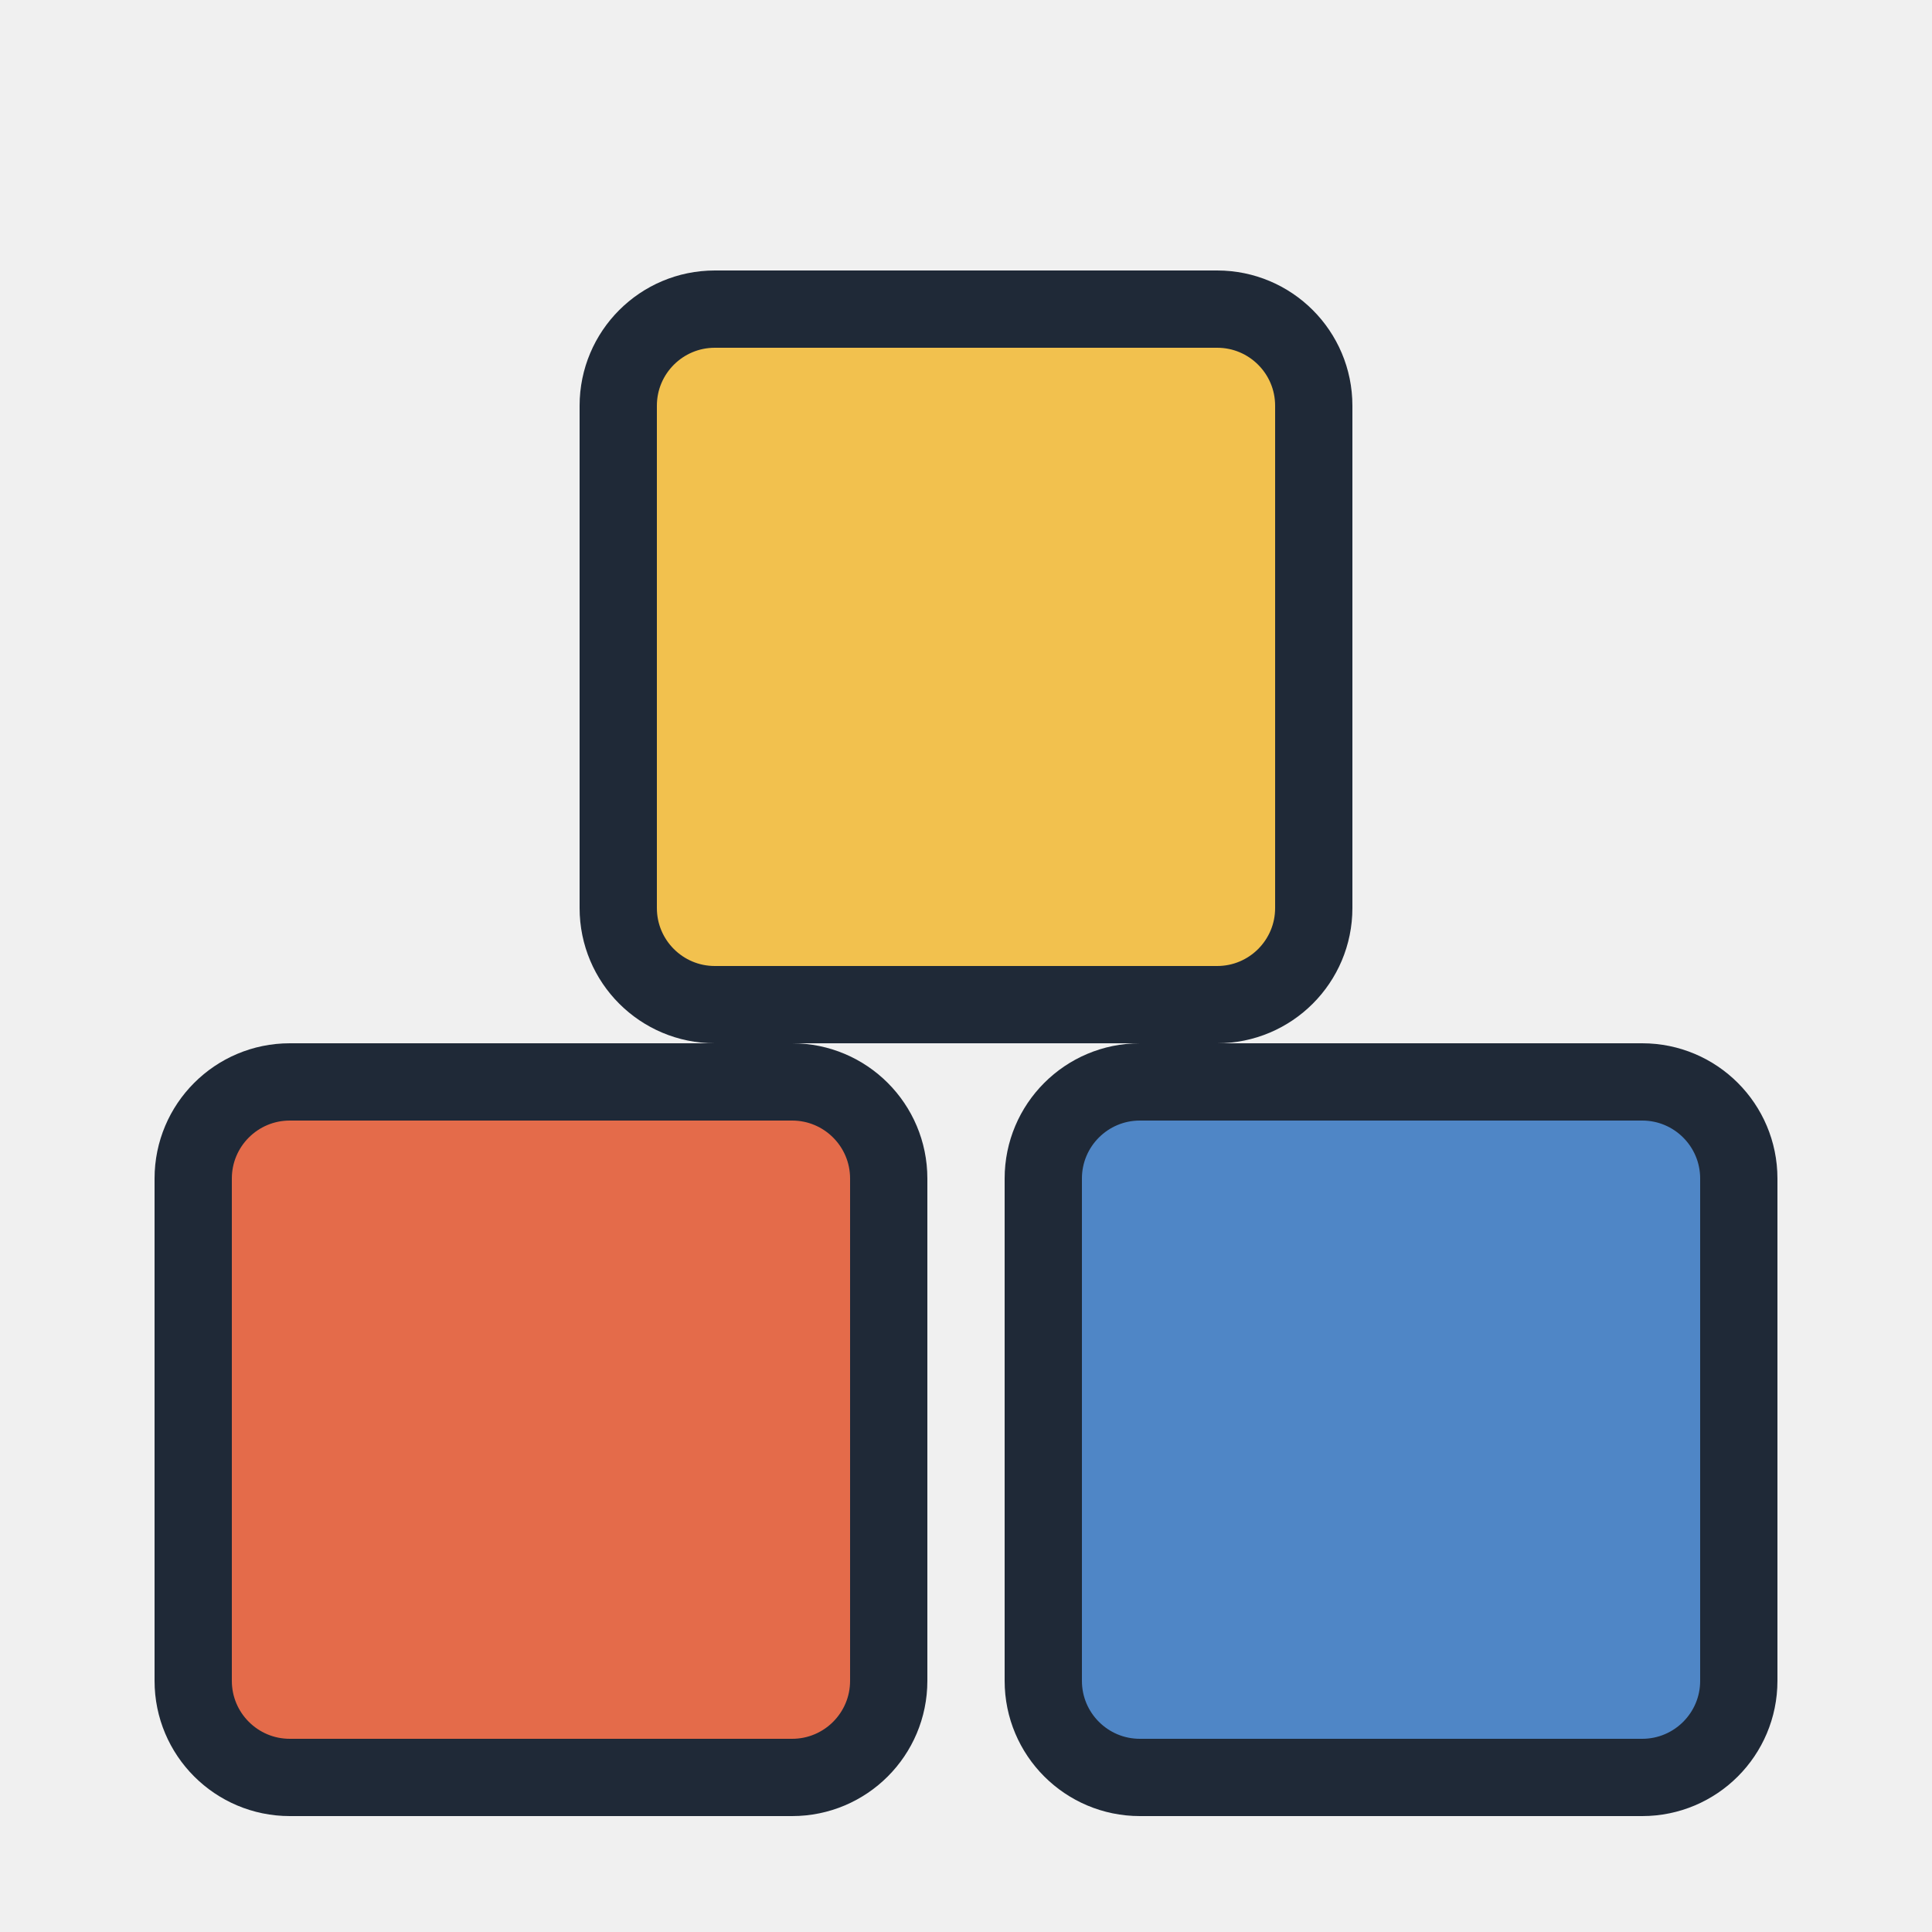
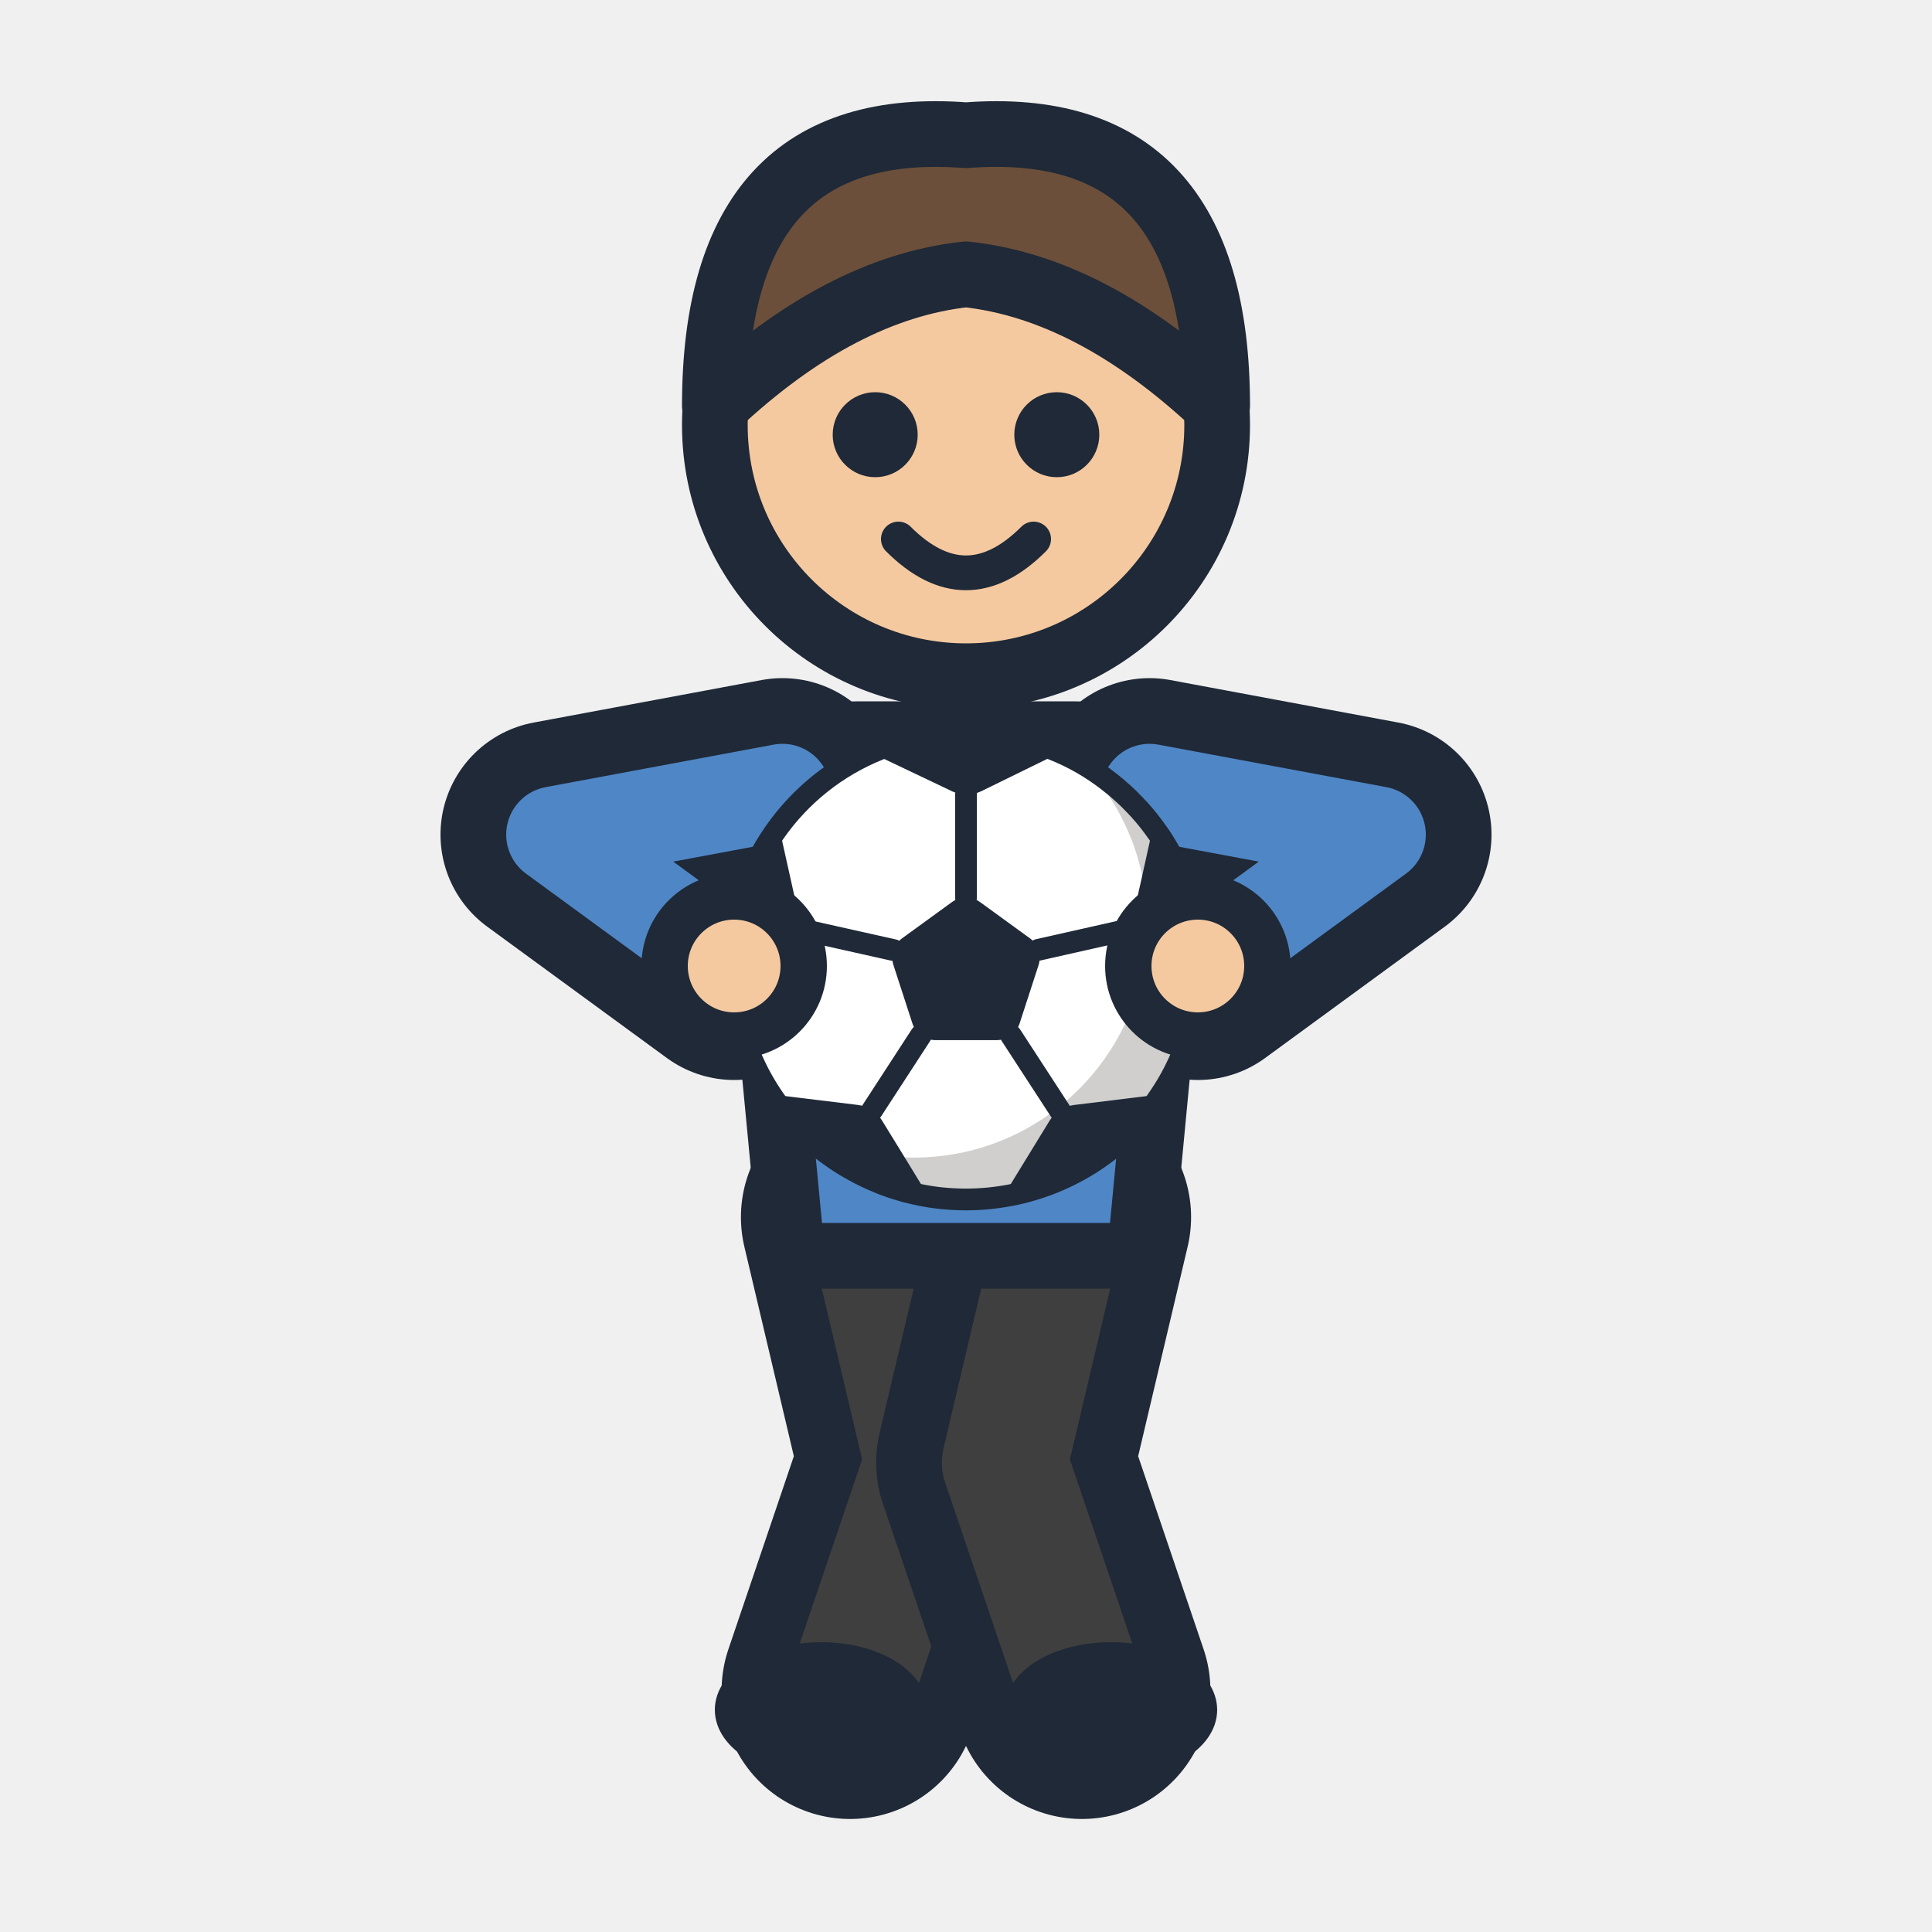
<svg xmlns="http://www.w3.org/2000/svg" viewBox="0 0 100 100">
-   <rect x="10" y="56" width="36" height="36" rx="5" fill="#E46B4A" stroke="#1F2937" stroke-width="4" />
-   <rect x="54" y="56" width="36" height="36" rx="5" fill="#4F86C6" stroke="#1F2937" stroke-width="4" />
-   <rect x="32" y="16" width="36" height="36" rx="5" fill="#F2C14E" stroke="#1F2937" stroke-width="4" />
+   <path d="M45 63 L48 75.7 L44 87.5" fill="none" stroke="#1F2937" stroke-width="13.3" stroke-linecap="round" stroke-linejoin="round" />
+   <path d="M45 63 L48 75.7 L44 87.5" fill="none" stroke="#3F3F3F" stroke-width="6.5" stroke-linecap="round" stroke-linejoin="round" />
+   <path d="M55 63 L52 75.7 L56 87.5" fill="none" stroke="#1F2937" stroke-width="13.3" stroke-linecap="round" stroke-linejoin="round" />
+   <path d="M55 63 L52 75.7 L56 87.5" fill="none" stroke="#3F3F3F" stroke-width="6.5" stroke-linecap="round" stroke-linejoin="round" />
+   <ellipse cx="42.5" cy="88.5" rx="5" ry="3" fill="#1F2937" stroke="#1F2937" stroke-width="1" />
+   <ellipse cx="57.5" cy="88.5" rx="5" ry="3" fill="#1F2937" stroke="#1F2937" stroke-width="1" />
+   <path d="M39 44 Q39 38 44.5 38 H55.5 Q61 38 61 44 L59 65 H41 Z" fill="#4F86C6" stroke="#1F2937" stroke-width="3.4" stroke-linejoin="round" />
+   <circle cx="50" cy="22" r="13" fill="#F5C9A0" stroke="#1F2937" stroke-width="3.4" />
+   <path d="M37 21 Q37 6 50 7 Q63 6 63 21 Q56.5 14.9 50 14.2 Q43.5 14.9 37 21 Z" fill="#6B4F3A" stroke="#1F2937" stroke-width="3.4" stroke-linejoin="round" />
+   <circle cx="45.3" cy="22.5" r="1.7" fill="#1F2937" stroke="#1F2937" stroke-width="1" />
+   <circle cx="54.7" cy="22.5" r="1.7" fill="#1F2937" stroke="#1F2937" stroke-width="1" />
+   <path d="M46.5 27.9 Q50 31.4 53.5 27.9" fill="none" stroke="#1F2937" stroke-width="1.8" stroke-linecap="round" />
+   <path d="M40.5 41 L28.7 43.2 L38 50" fill="none" stroke="#1F2937" stroke-width="11.8" stroke-linecap="round" stroke-linejoin="round" />
+   <path d="M40.5 41 L28.7 43.2 L38 50" fill="none" stroke="#4F86C6" stroke-width="5" stroke-linecap="round" stroke-linejoin="round" />
+   <path d="M59.5 41 L71.3 43.2 L62 50" fill="none" stroke="#1F2937" stroke-width="11.8" stroke-linecap="round" stroke-linejoin="round" />
+   <path d="M59.5 41 L71.3 43.2 L62 50" fill="none" stroke="#4F86C6" stroke-width="5" stroke-linecap="round" stroke-linejoin="round" />
+   <g transform="translate(50 50) rotate(0) scale(0.3) translate(-50 -50)">
+     <g transform="scale(1.3889)">
+       <g data-layer="color">
+         <path fill="#FFFFFF" stroke="none" d="M65,36c0,1.61-0.13,3.19-0.39,4.73c-0.71,4.39-2.42,8.45-4.89,11.94c0,0,0,0,0,0.01 c-4.24,6.03-10.73,10.37-18.24,11.8C39.7,64.82,37.87,65,36,65c-0.5,0-1-0.01-1.49-0.04h-0.07c-0.47-0.03-0.94-0.06-1.41-0.11 c-0.04,0-0.08-0.01-0.12-0.01c-0.39-0.04-0.78-0.09-1.17-0.15c-0.11-0.02-0.23-0.03-0.34-0.05c-0.3-0.05-0.59-0.1-0.89-0.16 c-0.47-0.09-0.94-0.19-1.41-0.31c-0.19-0.04-0.39-0.09-0.58-0.14c-0.26-0.07-0.52-0.15-0.78-0.23c-0.23-0.07-0.47-0.14-0.71-0.22 c-0.24-0.07-0.47-0.15-0.7-0.24c-0.19-0.07-0.38-0.14-0.57-0.21c-0.11-0.03-0.21-0.07-0.32-0.12 c-0.39-0.16-0.78-0.32-1.16-0.49c-0.52-0.23-1.03-0.48-1.54-0.74c-0.23-0.12-0.45-0.24-0.68-0.37 c-0.26-0.14-0.51-0.28-0.76-0.43c-0.28-0.17-0.56-0.33-0.84-0.51c-0.08-0.05-0.16-0.11-0.24-0.16 c-0.39-0.25-0.78-0.52-1.15-0.79c-0.32-0.22-0.63-0.46-0.93-0.69c-0.03-0.02-0.05-0.04-0.08-0.07 c-0.27-0.21-0.53-0.42-0.78-0.64c-0.13-0.1-0.26-0.21-0.38-0.32c-0.1-0.09-0.19-0.17-0.29-0.26c-0.02-0.01-0.03-0.02-0.04-0.03 c-0.03-0.03-0.06-0.06-0.09-0.08c-0.02-0.01-0.03-0.03-0.04-0.04c-0.02-0.01-0.03-0.02-0.04-0.04c-0.13-0.11-0.25-0.22-0.37-0.34 c-0.13-0.12-0.25-0.23-0.36-0.35c-0.02-0.02-0.04-0.04-0.05-0.06c-0.1-0.1-0.2-0.19-0.3-0.28 c-0.152-0.152-0.292-0.323-0.44-0.479c-0.007-0.007-0.013-0.014-0.02-0.021 c0.001,0,0.002,0.001,0.002,0.001c-0.334-0.354-0.671-0.705-0.992-1.081c-0.24-0.28-0.48-0.57-0.71-0.87 c-0.32-0.41-0.63-0.82-0.93-1.25c-2.46-3.51-4.16-7.59-4.87-12.01C7.12,39.11,7,37.57,7,36c0-6.17,1.92-11.89,5.22-16.59 C15.41,14.83,19.9,11.22,25.15,9.11C28.5,7.74,32.16,7,36,7c3.83,0,7.49,0.74,10.83,2.1c2.52,1,4.86,2.36,6.97,4.02 c0.56,0.43,1.11,0.89,1.64,1.38h0.01c0.53,0.48,1.04,0.98,1.53,1.5c0.75,0.77,1.44,1.58,2.09,2.44c0.21,0.28,0.43,0.57,0.63,0.86 v0.01c0,0,0-0.01,0.01,0c0.5,0.69,0.97,1.42,1.39,2.17c0.15,0.25,0.29,0.5,0.43,0.76c0.17,0.31,0.33,0.61,0.47,0.92 c0.11,0.21,0.21,0.42,0.31,0.64c0.16,0.32,0.3,0.64,0.43,0.96c0.16,0.36,0.3,0.72,0.43,1.09c0.11,0.28,0.21,0.56,0.3,0.85 c0.08,0.23,0.16,0.47,0.24,0.72c0.1,0.32,0.19,0.64,0.28,0.96c0.06,0.23,0.12,0.45,0.17,0.68c0.18,0.71,0.33,1.42,0.44,2.15 c0.04,0.21,0.07,0.42,0.1,0.64c0.05,0.32,0.09,0.65,0.12,0.97c0.02,0.14,0.04,0.28,0.05,0.41c0.03,0.35,0.06,0.7,0.07,1.06 c0.02,0.15,0.03,0.29,0.03,0.44C64.99,35.15,65,35.57,65,36z" />
+         <path fill="#D0CFCE" stroke="none" d="M65,36c0,1.61-0.13,3.19-0.39,4.73c-0.71,4.39-2.42,8.45-4.89,11.94c0,0,0,0,0,0.01 c-4.24,6.03-10.73,10.37-18.24,11.8C39.7,64.82,37.87,65,36,65c-0.5,0-1-0.01-1.49-0.04h-0.07c-0.47-0.03-0.94-0.06-1.41-0.11 c-0.04,0-0.08-0.01-0.12-0.01c-0.39-0.04-0.78-0.09-1.17-0.15c-0.11-0.02-0.23-0.03-0.34-0.05c-0.3-0.05-0.59-0.1-0.89-0.16 c-0.47-0.09-0.94-0.19-1.41-0.31c-0.19-0.04-0.39-0.09-0.58-0.14c-0.26-0.07-0.52-0.15-0.78-0.23c-0.23-0.07-0.47-0.14-0.71-0.22 c-0.24-0.07-0.47-0.15-0.7-0.24c-0.19-0.07-0.38-0.14-0.57-0.21c-0.11-0.03-0.21-0.07-0.32-0.12 c-0.39-0.16-0.78-0.32-1.16-0.49c-0.26-0.12-0.52-0.24-0.77-0.36c-0.26-0.12-0.51-0.25-0.77-0.38 c-0.23-0.12-0.45-0.24-0.68-0.37c-0.26-0.14-0.51-0.28-0.76-0.43c-0.28-0.17-0.56-0.33-0.84-0.51 c-0.08-0.05-0.16-0.11-0.24-0.16c-0.39-0.25-0.78-0.52-1.15-0.79c-0.32-0.22-0.63-0.46-0.93-0.69 c-0.03-0.02-0.05-0.04-0.08-0.07c-0.27-0.21-0.53-0.42-0.78-0.64c-0.02-0.01-0.04-0.03-0.06-0.05 c-0.26-0.22-0.52-0.45-0.78-0.68c-0.02-0.01-0.03-0.02-0.04-0.04c-0.26-0.25-0.53-0.49-0.78-0.75 c-0.26-0.26-0.51-0.52-0.76-0.78c3.99,2.34,8.6,3.77,13.52,3.95c0.38,0.02,0.76,0.03,1.14,0.03c6.76,0,12.99-2.31,17.92-6.2 c5.99-4.71,10.08-11.73,10.92-19.72c0.11-1.01,0.16-2.04,0.16-3.08c0-2.07-0.22-4.08-0.63-6.02v-0.01 c-1.11-5.25-3.63-9.95-7.15-13.73c1.06,0.63,2.09,1.33,3.06,2.08c0.56,0.44,1.11,0.9,1.64,1.38c0,0,0-0.01,0.01,0 c0.53,0.49,1.04,0.98,1.53,1.5c0.98,1.03,1.9,2.14,2.72,3.31c0.5,0.7,0.97,1.42,1.4,2.17c0.15,0.25,0.29,0.5,0.43,0.76 c0.17,0.31,0.33,0.61,0.47,0.92c0.11,0.21,0.21,0.42,0.31,0.64c0.16,0.32,0.3,0.64,0.43,0.96c0.16,0.36,0.3,0.72,0.43,1.09 c0.11,0.28,0.21,0.56,0.3,0.85c0.08,0.23,0.16,0.47,0.24,0.72c0.1,0.32,0.19,0.64,0.28,0.96c0.06,0.23,0.12,0.45,0.17,0.68 c0.18,0.71,0.33,1.42,0.44,2.15c0.04,0.21,0.07,0.42,0.1,0.64c0.05,0.32,0.09,0.65,0.12,0.97c0.02,0.14,0.04,0.28,0.05,0.41 c0.03,0.35,0.06,0.7,0.07,1.06c0.02,0.15,0.03,0.29,0.03,0.44C64.99,35.15,65,35.57,65,36z" />
+       </g>
+       <g />
+       <g />
+       <g />
+       <g data-layer="line">
+         <path fill="none" stroke="#1F2937" stroke-linecap="round" stroke-linejoin="round" stroke-miterlimit="10" stroke-width="2.7" d="M65,36c0,1.61-0.13,3.19-0.39,4.73c-0.71,4.39-2.42,8.45-4.89,11.94c0,0,0,0,0,0.01c-4.24,6.03-10.73,10.37-18.24,11.8 C39.7,64.82,37.87,65,36,65c-0.5,0-1-0.01-1.49-0.04h-0.07c-0.47-0.03-0.94-0.06-1.41-0.11c-0.04,0-0.08-0.01-0.12-0.01 c-0.39-0.04-0.78-0.09-1.17-0.15c-0.11-0.02-0.23-0.03-0.34-0.05c-0.3-0.05-0.59-0.1-0.89-0.16c-0.47-0.09-0.94-0.19-1.41-0.31 c-0.19-0.04-0.39-0.09-0.58-0.14c-0.26-0.07-0.52-0.15-0.78-0.23c-0.23-0.07-0.47-0.14-0.71-0.22 c-0.24-0.07-0.47-0.15-0.7-0.24c-0.19-0.07-0.38-0.14-0.57-0.21c-0.11-0.03-0.21-0.07-0.32-0.12 c-0.39-0.16-0.78-0.32-1.16-0.49c-0.52-0.23-1.03-0.48-1.54-0.74c-0.23-0.12-0.45-0.24-0.68-0.37 c-0.26-0.14-0.51-0.28-0.76-0.43c-0.28-0.17-0.56-0.33-0.84-0.51c-0.08-0.05-0.16-0.11-0.24-0.16 c-0.39-0.25-0.78-0.52-1.15-0.79c-0.32-0.22-0.63-0.46-0.93-0.69c-0.03-0.02-0.05-0.04-0.08-0.07 c-0.27-0.21-0.53-0.42-0.78-0.64c-0.13-0.1-0.26-0.21-0.38-0.32c-0.1-0.09-0.19-0.17-0.29-0.26c-0.02-0.01-0.03-0.02-0.04-0.03 c-0.03-0.03-0.06-0.06-0.09-0.08c-0.02-0.01-0.03-0.03-0.04-0.04c-0.02-0.01-0.03-0.02-0.04-0.04c-0.13-0.11-0.25-0.22-0.37-0.34 c-0.13-0.12-0.25-0.23-0.36-0.35c-0.02-0.02-0.04-0.04-0.05-0.06c-0.1-0.1-0.2-0.19-0.3-0.28 c-0.152-0.152-0.292-0.323-0.44-0.479c-0.007-0.007-0.013-0.014-0.02-0.021 c0.001,0,0.002,0.001,0.002,0.001c-0.334-0.354-0.671-0.705-0.992-1.081c-0.24-0.28-0.48-0.57-0.71-0.87 c-0.32-0.41-0.63-0.82-0.93-1.25c-2.46-3.51-4.16-7.59-4.87-12.01C7.12,39.11,7,37.57,7,36c0-6.17,1.92-11.89,5.22-16.59 C15.41,14.83,19.9,11.22,25.15,9.11C28.5,7.74,32.16,7,36,7c3.83,0,7.49,0.74,10.83,2.1c2.52,1,4.86,2.36,6.97,4.02 c0.56,0.43,1.11,0.89,1.64,1.38h0.01c0.53,0.48,1.04,0.98,1.53,1.5c0.75,0.77,1.44,1.58,2.09,2.44c0.21,0.28,0.43,0.57,0.63,0.86 v0.01c0,0,0-0.01,0.01,0c0.5,0.69,0.97,1.42,1.39,2.17c0.15,0.25,0.29,0.5,0.43,0.76c0.17,0.31,0.33,0.61,0.47,0.92 c0.11,0.21,0.21,0.42,0.31,0.64c0.16,0.32,0.3,0.64,0.43,0.96c0.16,0.36,0.3,0.72,0.43,1.09c0.11,0.28,0.21,0.56,0.3,0.85 c0.08,0.23,0.16,0.47,0.24,0.72c0.1,0.32,0.19,0.64,0.28,0.96c0.06,0.23,0.12,0.45,0.17,0.68c0.18,0.71,0.33,1.42,0.44,2.15 c0.04,0.21,0.07,0.42,0.1,0.64c0.05,0.32,0.09,0.65,0.12,0.97c0.02,0.14,0.04,0.28,0.05,0.41c0.03,0.35,0.06,0.7,0.07,1.06 c0.02,0.15,0.03,0.29,0.03,0.44C64.99,35.15,65,35.57,65,36z" />
+         <path fill="#1F2937" stroke="none" d="M34.237,28.073l-6.155,4.472c-1.052,0.764-1.491,2.118-1.09,3.354l2.351,7.236 c0.402,1.236,1.554,2.073,2.853,2.073h7.609c1.3,0,2.451-0.837,2.853-2.073l2.351-7.236 c0.402-1.236-0.038-2.59-1.09-3.354l-6.155-4.472C36.712,27.309,35.288,27.309,34.237,28.073z" />
+         <path fill="#1F2937" stroke="none" d="M46.28,10.18l-8.41,4.12c-0.59,0.28-1.23,0.42-1.87,0.41c-0.57-0.01-1.14-0.14-1.68-0.39l-8.61-4.1 c-0.42-0.2-0.64-0.67-0.56-1.11C28.5,7.74,32.16,7,36,7c3.83,0,7.49,0.74,10.83,2.1C46.91,9.53,46.7,9.98,46.28,10.18z" />
+         <path fill="#1F2937" stroke="none" d="M30.51,64.48c-0.47-0.09-0.94-0.19-1.41-0.31c-0.19-0.04-0.39-0.09-0.58-0.14c-0.26-0.07-0.52-0.15-0.78-0.23 c-0.23-0.07-0.47-0.14-0.71-0.22c-0.24-0.07-0.47-0.15-0.7-0.24c-0.19-0.07-0.38-0.14-0.57-0.21 c-0.11-0.03-0.21-0.07-0.32-0.12c-0.39-0.16-0.78-0.32-1.16-0.49c-0.522-0.23-1.033-0.481-1.539-0.741 c-0.23-0.118-0.455-0.242-0.682-0.366c-0.256-0.141-0.509-0.285-0.76-0.433 c-0.282-0.166-0.564-0.333-0.84-0.508c-0.082-0.052-0.161-0.108-0.242-0.161 c-3.13-2.03-5.849-4.639-7.988-7.691c0.19-0.34,0.58-0.55,1.01-0.5l9.34,1.14c0.64,0.08,1.24,0.3,1.76,0.65 c0.49,0.33,0.91,0.76,1.22,1.27l2.82,4.59l2.19,3.58C30.79,63.71,30.76,64.16,30.51,64.48z" />
+         <path fill="#1F2937" stroke="none" d="M15.16,31.37c-0.14,0.58-0.41,1.13-0.79,1.61l-5.9,7.3c-0.28,0.34-0.73,0.46-1.11,0.33C7.12,39.11,7,37.57,7,36 c0-6.17,1.92-11.89,5.22-16.59c0.42,0.05,0.79,0.35,0.88,0.79l2.08,9.33C15.32,30.14,15.31,30.77,15.16,31.37z" />
+         <path fill="#1F2937" stroke="none" d="M59.72,52.67c0,0,0,0,0,0.01c-4.24,6.03-10.73,10.37-18.24,11.8c-0.26-0.32-0.29-0.78-0.07-1.15L46.4,55.19 c0.32-0.52,0.74-0.95,1.24-1.28c0.52-0.34,1.11-0.56,1.74-0.64l9.31-1.14C59.13,52.08,59.53,52.31,59.72,52.67z" />
+         <path fill="#1F2937" stroke="none" d="M65,36c0,1.61-0.13,3.19-0.39,4.73c-0.36,0.08-0.75-0.04-1-0.35l-5.25-6.5l-0.73-0.9c-0.78-0.96-1.08-2.23-0.8-3.45 l1.06-4.75v-0.01l1.04-4.69c0.08-0.39,0.39-0.69,0.77-0.77c0-0.01,0-0.01,0.01,0c0.5,0.69,0.97,1.42,1.39,2.17 c0.15,0.25,0.29,0.5,0.43,0.76c0.17,0.31,0.33,0.61,0.47,0.92c0.11,0.21,0.21,0.42,0.31,0.64c0.16,0.32,0.3,0.64,0.43,0.96 c0.16,0.36,0.3,0.72,0.43,1.09c0.11,0.28,0.21,0.56,0.3,0.85c0.08,0.23,0.16,0.47,0.24,0.72c0.1,0.32,0.19,0.64,0.28,0.96 c0.06,0.23,0.12,0.45,0.17,0.68c0.18,0.71,0.33,1.42,0.44,2.15c0.04,0.21,0.07,0.42,0.1,0.64c0.05,0.32,0.09,0.65,0.12,0.97 c0.02,0.14,0.04,0.28,0.05,0.41c0.03,0.35,0.06,0.7,0.07,1.06c0.02,0.15,0.03,0.29,0.03,0.44C64.99,35.15,65,35.57,65,36z" />
+         <line x1="36" x2="36" y1="14.712" y2="27.5" fill="none" stroke="#1F2937" stroke-linecap="round" stroke-linejoin="round" stroke-miterlimit="10" stroke-width="2.7" />
+         <line x1="44.989" x2="56.812" y1="33.99" y2="31.327" fill="none" stroke="#1F2937" stroke-linecap="round" stroke-linejoin="round" stroke-miterlimit="10" stroke-width="2.7" />
+         <line x1="41.591" x2="47.638" y1="44.617" y2="53.913" fill="none" stroke="#1F2937" stroke-linecap="round" stroke-linejoin="round" stroke-miterlimit="10" stroke-width="2.7" />
+         <line x1="30.394" x2="24.343" y1="44.606" y2="53.913" fill="none" stroke="#1F2937" stroke-linecap="round" stroke-linejoin="round" stroke-miterlimit="10" stroke-width="2.7" />
+         <line x1="27.001" x2="15.164" y1="34.019" y2="31.373" fill="none" stroke="#1F2937" stroke-linecap="round" stroke-linejoin="round" stroke-miterlimit="10" stroke-width="2.7" />
+       </g>
+     </g>
+   </g>
+   <circle cx="38" cy="50" r="3.6" fill="#F5C9A0" stroke="#1F2937" stroke-width="2.4" />
+   <circle cx="62" cy="50" r="3.6" fill="#F5C9A0" stroke="#1F2937" stroke-width="2.4" />
</svg>
